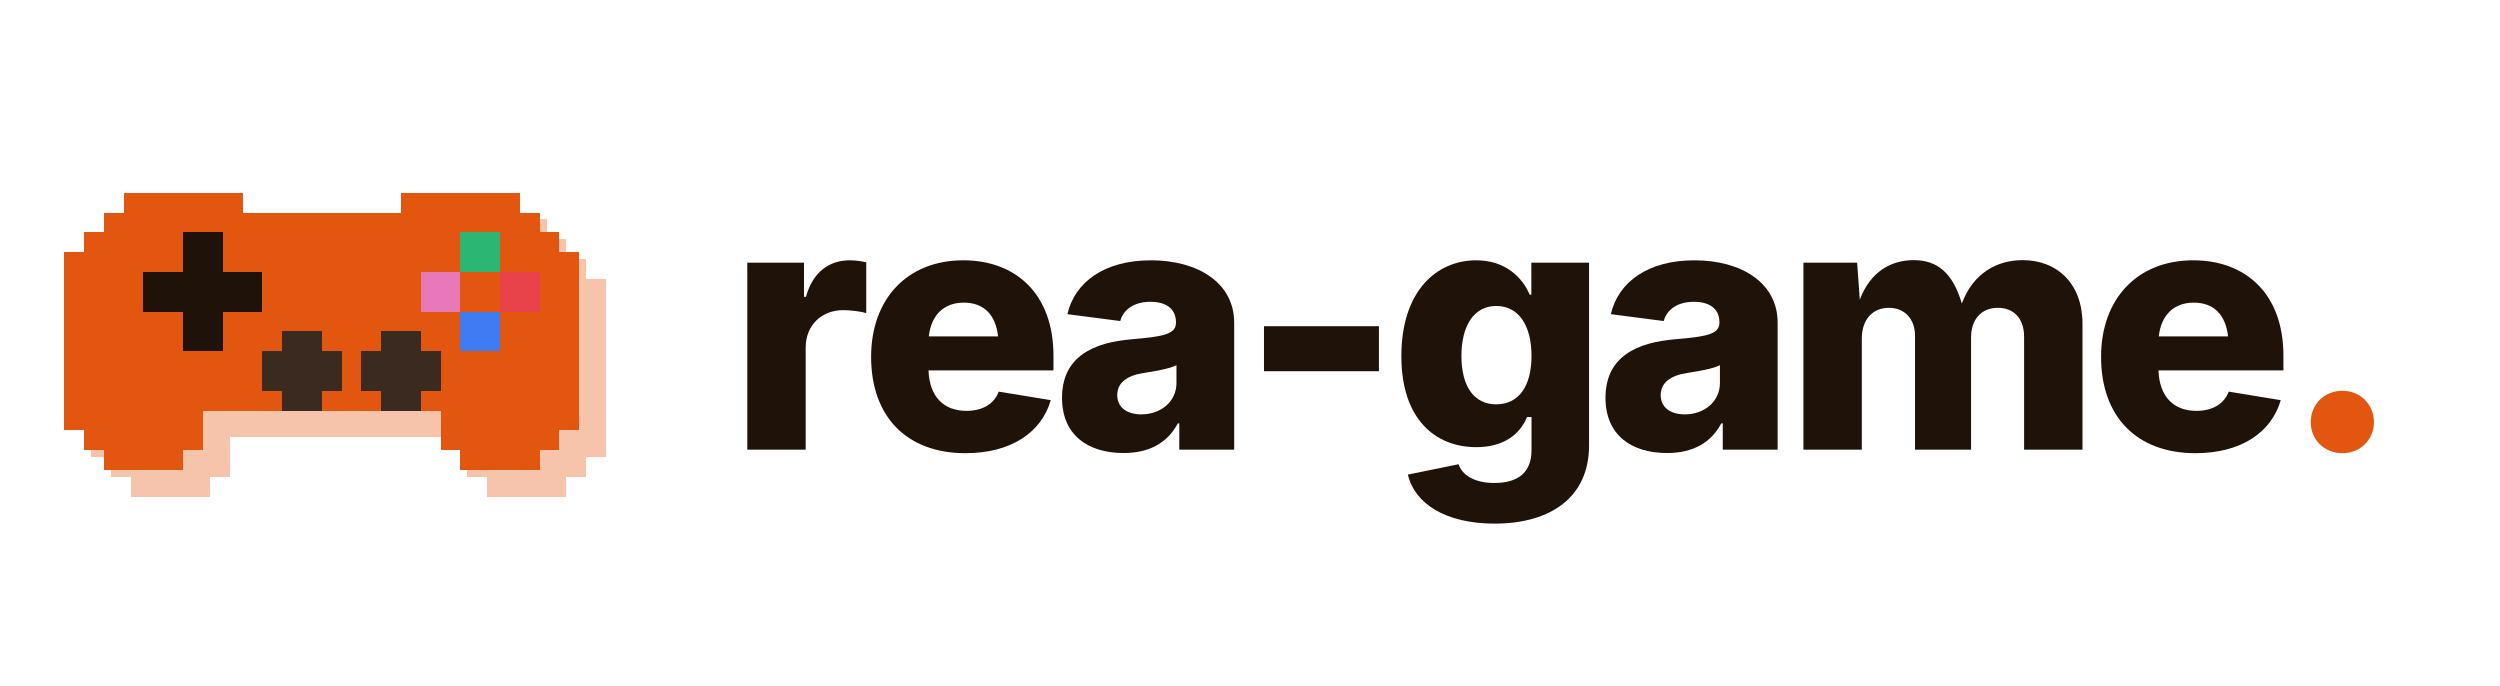
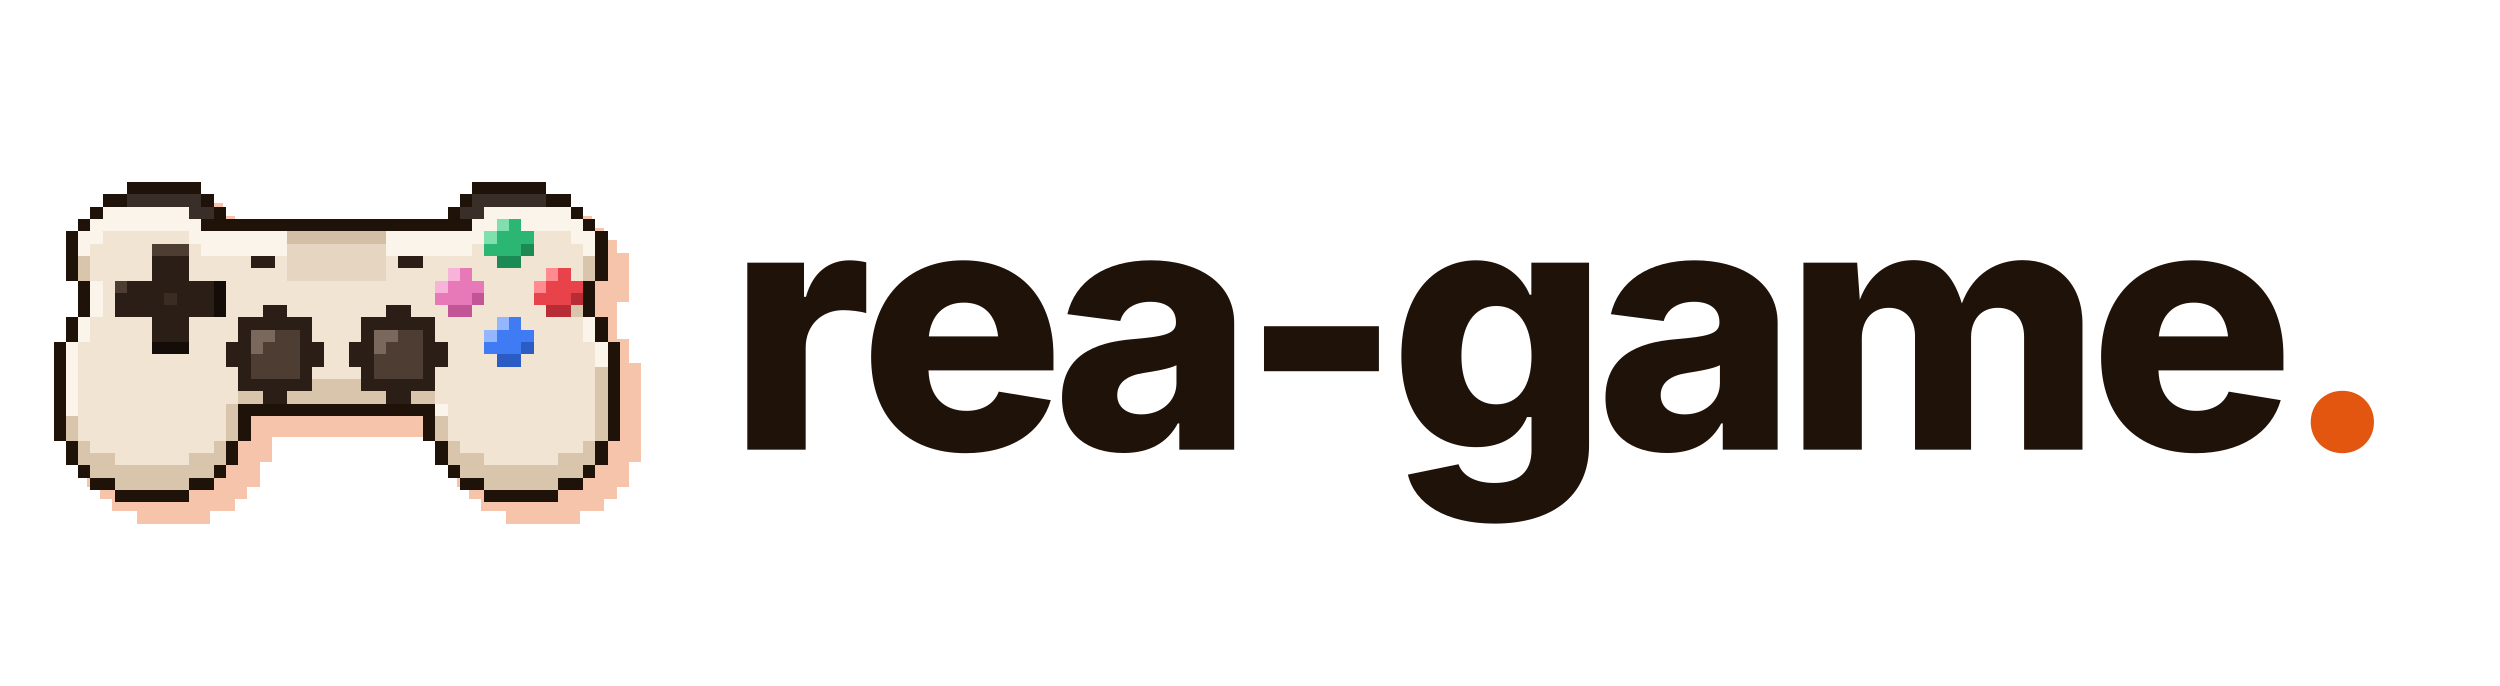
<svg xmlns="http://www.w3.org/2000/svg" viewBox="0 0 467 128" fill="none" role="img" aria-label="rea-game">
  <g fill="#E2560F" opacity="0.35" shape-rendering="crispEdges">
-     <rect x="28.1" y="41" width="22.2" height="3.7" />
-     <rect x="79.9" y="41" width="22.2" height="3.7" />
-     <rect x="24.4" y="44.7" width="81.4" height="3.7" />
-     <rect x="20.7" y="48.4" width="88.8" height="3.7" />
-     <rect x="17" y="52.1" width="96.2" height="3.7" />
-     <rect x="17" y="55.8" width="96.2" height="3.7" />
-     <rect x="17" y="59.5" width="96.2" height="3.7" />
-     <rect x="17" y="63.2" width="96.2" height="3.7" />
-     <rect x="17" y="66.9" width="96.2" height="3.7" />
-     <rect x="17" y="70.6" width="96.2" height="3.7" />
-     <rect x="17" y="74.3" width="96.2" height="3.7" />
-     <rect x="17" y="78" width="96.2" height="3.7" />
-     <rect x="17" y="81.7" width="25.9" height="3.7" />
-     <rect x="87.3" y="81.7" width="25.9" height="3.7" />
-     <rect x="20.7" y="85.4" width="22.2" height="3.7" />
-     <rect x="87.3" y="85.4" width="22.2" height="3.7" />
-     <rect x="24.4" y="89.1" width="14.8" height="3.7" />
-     <rect x="91" y="89.1" width="14.8" height="3.7" />
-   </g>
-   <g fill="#E2560F" shape-rendering="crispEdges">
-     <rect x="23.1" y="36" width="22.2" height="3.7" />
-     <rect x="74.9" y="36" width="22.2" height="3.7" />
-     <rect x="19.4" y="39.7" width="81.4" height="3.7" />
-     <rect x="15.7" y="43.4" width="18.5" height="3.7" />
-     <rect x="41.6" y="43.4" width="44.4" height="3.7" />
-     <rect x="93.4" y="43.4" width="11.1" height="3.7" />
-     <rect x="12" y="47.1" width="22.2" height="3.7" />
-     <rect x="41.6" y="47.1" width="44.4" height="3.7" />
-     <rect x="93.4" y="47.1" width="14.8" height="3.7" />
-     <rect x="12" y="50.8" width="14.8" height="3.7" />
-     <rect x="49" y="50.8" width="29.6" height="3.7" />
-     <rect x="86" y="50.8" width="7.4" height="3.7" />
-     <rect x="100.8" y="50.8" width="7.4" height="3.7" />
-     <rect x="12" y="54.5" width="14.8" height="3.7" />
-     <rect x="49" y="54.5" width="29.6" height="3.7" />
-     <rect x="86" y="54.5" width="7.4" height="3.7" />
-     <rect x="100.8" y="54.5" width="7.4" height="3.7" />
-     <rect x="12" y="58.2" width="22.2" height="3.7" />
-     <rect x="41.6" y="58.2" width="44.4" height="3.7" />
-     <rect x="93.4" y="58.2" width="14.8" height="3.7" />
-     <rect x="12" y="61.9" width="22.2" height="3.7" />
-     <rect x="41.6" y="61.9" width="11.1" height="3.7" />
-     <rect x="60.1" y="61.9" width="11.1" height="3.7" />
-     <rect x="78.6" y="61.9" width="7.4" height="3.7" />
-     <rect x="93.4" y="61.9" width="14.8" height="3.7" />
-     <rect x="12" y="65.6" width="37" height="3.7" />
-     <rect x="63.8" y="65.6" width="3.7" height="3.7" />
-     <rect x="82.3" y="65.6" width="25.9" height="3.7" />
-     <rect x="12" y="69.3" width="37" height="3.7" />
-     <rect x="63.8" y="69.3" width="3.7" height="3.7" />
-     <rect x="82.3" y="69.3" width="25.9" height="3.7" />
-     <rect x="12" y="73" width="40.7" height="3.7" />
-     <rect x="60.1" y="73" width="11.1" height="3.7" />
-     <rect x="78.6" y="73" width="29.6" height="3.7" />
-     <rect x="12" y="76.7" width="25.9" height="3.7" />
-     <rect x="82.3" y="76.7" width="25.9" height="3.7" />
-     <rect x="15.7" y="80.4" width="22.2" height="3.7" />
-     <rect x="82.3" y="80.4" width="22.2" height="3.7" />
-     <rect x="19.4" y="84.1" width="14.8" height="3.7" />
-     <rect x="86" y="84.1" width="14.8" height="3.7" />
+     <rect x="27.8" y="38" width="13.8" height="2.3" />
+     <rect x="92.2" y="38" width="13.8" height="2.3" />
+     <rect x="23.2" y="40.3" width="20.7" height="2.3" />
+     <rect x="89.9" y="40.3" width="20.7" height="2.3" />
+     <rect x="20.9" y="42.6" width="25.3" height="2.3" />
+     <rect x="87.6" y="42.6" width="25.3" height="2.3" />
+     <rect x="18.6" y="44.9" width="96.6" height="2.3" />
+     <rect x="16.3" y="47.2" width="101.2" height="2.3" />
+     <rect x="16.3" y="49.5" width="101.2" height="2.3" />
+     <rect x="16.3" y="51.8" width="101.2" height="2.3" />
+     <rect x="16.3" y="54.1" width="101.2" height="2.3" />
+     <rect x="18.6" y="56.4" width="96.6" height="2.3" />
+     <rect x="18.6" y="58.7" width="96.6" height="2.3" />
+     <rect x="18.6" y="61" width="96.6" height="2.3" />
+     <rect x="16.3" y="63.3" width="101.2" height="2.3" />
+     <rect x="16.3" y="65.6" width="101.2" height="2.3" />
+     <rect x="14" y="67.9" width="105.8" height="2.3" />
+     <rect x="14" y="70.2" width="105.8" height="2.3" />
+     <rect x="14" y="72.5" width="105.8" height="2.3" />
+     <rect x="14" y="74.8" width="105.8" height="2.3" />
+     <rect x="14" y="77.1" width="105.8" height="2.3" />
+     <rect x="14" y="79.4" width="105.8" height="2.3" />
+     <rect x="14" y="81.7" width="36.8" height="2.3" />
+     <rect x="83" y="81.7" width="36.8" height="2.3" />
+     <rect x="14" y="84" width="36.8" height="2.3" />
+     <rect x="83" y="84" width="36.8" height="2.3" />
+     <rect x="16.3" y="86.3" width="32.2" height="2.3" />
+     <rect x="85.3" y="86.3" width="32.2" height="2.3" />
+     <rect x="16.3" y="88.6" width="32.2" height="2.3" />
+     <rect x="85.3" y="88.6" width="32.2" height="2.3" />
+     <rect x="18.6" y="90.9" width="27.6" height="2.3" />
+     <rect x="87.6" y="90.9" width="27.6" height="2.3" />
+     <rect x="20.9" y="93.2" width="23" height="2.3" />
+     <rect x="89.9" y="93.2" width="23" height="2.3" />
+     <rect x="25.5" y="95.5" width="13.8" height="2.3" />
+     <rect x="94.5" y="95.5" width="13.8" height="2.3" />
  </g>
  <g fill="#1F1209" shape-rendering="crispEdges">
-     <rect x="34.2" y="43.4" width="7.4" height="3.7" />
-     <rect x="34.2" y="47.1" width="7.4" height="3.7" />
-     <rect x="26.8" y="50.8" width="22.2" height="3.7" />
-     <rect x="26.8" y="54.5" width="22.2" height="3.7" />
-     <rect x="34.2" y="58.2" width="7.4" height="3.7" />
-     <rect x="34.2" y="61.9" width="7.4" height="3.7" />
+     <rect x="23.8" y="34" width="13.8" height="2.3" />
+     <rect x="88.2" y="34" width="13.8" height="2.3" />
+     <rect x="19.2" y="36.3" width="4.6" height="2.3" />
+     <rect x="37.6" y="36.3" width="2.3" height="2.3" />
+     <rect x="85.9" y="36.3" width="2.3" height="2.3" />
+     <rect x="102" y="36.3" width="4.6" height="2.3" />
+     <rect x="16.9" y="38.6" width="2.3" height="2.3" />
+     <rect x="39.9" y="38.6" width="2.3" height="2.3" />
+     <rect x="83.6" y="38.6" width="2.3" height="2.3" />
+     <rect x="106.6" y="38.6" width="2.3" height="2.3" />
+     <rect x="14.6" y="40.9" width="2.3" height="2.3" />
+     <rect x="37.6" y="40.9" width="50.6" height="2.3" />
+     <rect x="108.9" y="40.9" width="2.3" height="2.3" />
+     <rect x="12.3" y="43.2" width="2.3" height="2.3" />
+     <rect x="111.2" y="43.2" width="2.3" height="2.3" />
+     <rect x="12.3" y="45.5" width="2.3" height="2.3" />
+     <rect x="111.2" y="45.5" width="2.3" height="2.3" />
+     <rect x="12.3" y="47.8" width="2.3" height="2.3" />
+     <rect x="111.2" y="47.8" width="2.3" height="2.3" />
+     <rect x="12.3" y="50.1" width="2.3" height="2.3" />
+     <rect x="111.2" y="50.1" width="2.3" height="2.3" />
+     <rect x="14.6" y="52.4" width="2.3" height="2.3" />
+     <rect x="108.9" y="52.4" width="2.3" height="2.3" />
+     <rect x="14.6" y="54.7" width="2.3" height="2.3" />
+     <rect x="108.9" y="54.7" width="2.3" height="2.3" />
+     <rect x="14.6" y="57" width="2.3" height="2.3" />
+     <rect x="108.9" y="57" width="2.3" height="2.3" />
+     <rect x="12.3" y="59.3" width="2.3" height="2.3" />
+     <rect x="111.2" y="59.3" width="2.3" height="2.3" />
+     <rect x="12.3" y="61.6" width="2.3" height="2.3" />
+     <rect x="111.2" y="61.6" width="2.3" height="2.3" />
+     <rect x="10" y="63.9" width="2.3" height="2.3" />
+     <rect x="113.5" y="63.9" width="2.3" height="2.3" />
+     <rect x="10" y="66.2" width="2.3" height="2.3" />
+     <rect x="113.5" y="66.2" width="2.3" height="2.3" />
+     <rect x="10" y="68.5" width="2.3" height="2.3" />
+     <rect x="113.5" y="68.5" width="2.3" height="2.3" />
+     <rect x="10" y="70.8" width="2.3" height="2.3" />
+     <rect x="113.5" y="70.8" width="2.3" height="2.3" />
+     <rect x="10" y="73.1" width="2.3" height="2.3" />
+     <rect x="113.5" y="73.1" width="2.3" height="2.3" />
+     <rect x="10" y="75.4" width="2.3" height="2.3" />
+     <rect x="44.5" y="75.4" width="36.8" height="2.3" />
+     <rect x="113.5" y="75.4" width="2.3" height="2.3" />
+     <rect x="10" y="77.7" width="2.3" height="2.3" />
+     <rect x="44.5" y="77.7" width="2.3" height="2.3" />
+     <rect x="79" y="77.7" width="2.3" height="2.3" />
+     <rect x="113.5" y="77.7" width="2.3" height="2.3" />
+     <rect x="10" y="80" width="2.3" height="2.3" />
+     <rect x="44.5" y="80" width="2.3" height="2.3" />
+     <rect x="79" y="80" width="2.3" height="2.3" />
+     <rect x="113.5" y="80" width="2.3" height="2.3" />
+     <rect x="12.3" y="82.3" width="2.3" height="2.3" />
+     <rect x="42.2" y="82.3" width="2.3" height="2.3" />
+     <rect x="81.3" y="82.3" width="2.3" height="2.3" />
+     <rect x="111.2" y="82.3" width="2.3" height="2.3" />
+     <rect x="12.3" y="84.6" width="2.3" height="2.3" />
+     <rect x="42.2" y="84.6" width="2.3" height="2.3" />
+     <rect x="81.3" y="84.6" width="2.3" height="2.3" />
+     <rect x="111.2" y="84.6" width="2.3" height="2.3" />
+     <rect x="14.6" y="86.9" width="2.3" height="2.3" />
+     <rect x="39.9" y="86.9" width="2.3" height="2.3" />
+     <rect x="83.6" y="86.9" width="2.3" height="2.3" />
+     <rect x="108.9" y="86.9" width="2.3" height="2.3" />
+     <rect x="16.9" y="89.2" width="4.6" height="2.3" />
+     <rect x="35.3" y="89.2" width="4.6" height="2.3" />
+     <rect x="85.9" y="89.2" width="4.6" height="2.3" />
+     <rect x="104.3" y="89.2" width="4.6" height="2.3" />
+     <rect x="21.5" y="91.5" width="13.8" height="2.3" />
+     <rect x="90.5" y="91.5" width="13.8" height="2.3" />
+   </g>
+   <g fill="#3A2E28" shape-rendering="crispEdges">
+     <rect x="23.8" y="36.3" width="13.8" height="2.3" />
+     <rect x="88.2" y="36.3" width="13.8" height="2.3" />
+     <rect x="35.3" y="38.6" width="4.6" height="2.3" />
+     <rect x="85.9" y="38.6" width="4.6" height="2.3" />
+   </g>
+   <g fill="#FBF4EA" shape-rendering="crispEdges">
+     <rect x="19.2" y="38.6" width="16.1" height="2.3" />
+     <rect x="90.5" y="38.6" width="16.1" height="2.3" />
+     <rect x="16.9" y="40.9" width="20.7" height="2.3" />
+     <rect x="88.2" y="40.9" width="4.6" height="2.3" />
+     <rect x="97.4" y="40.9" width="11.5" height="2.3" />
+     <rect x="14.6" y="43.2" width="4.6" height="2.3" />
+     <rect x="35.3" y="43.2" width="18.4" height="2.3" />
+     <rect x="72.1" y="43.2" width="18.4" height="2.3" />
+     <rect x="106.6" y="43.2" width="4.6" height="2.3" />
+     <rect x="14.6" y="45.5" width="2.3" height="2.3" />
+     <rect x="37.6" y="45.5" width="16.1" height="2.3" />
+     <rect x="72.1" y="45.5" width="16.1" height="2.3" />
+     <rect x="108.9" y="45.5" width="2.3" height="2.3" />
+     <rect x="16.9" y="52.4" width="2.3" height="2.3" />
+     <rect x="16.9" y="54.7" width="2.3" height="2.3" />
+     <rect x="16.9" y="57" width="2.3" height="2.3" />
+     <rect x="14.6" y="59.3" width="2.3" height="2.3" />
+     <rect x="108.9" y="59.3" width="2.3" height="2.3" />
+     <rect x="14.6" y="61.6" width="2.3" height="2.3" />
+     <rect x="108.9" y="61.6" width="2.3" height="2.3" />
+     <rect x="12.3" y="63.9" width="2.3" height="2.3" />
+     <rect x="111.2" y="63.9" width="2.3" height="2.3" />
+     <rect x="12.3" y="66.2" width="2.3" height="2.3" />
+     <rect x="111.2" y="66.2" width="2.3" height="2.3" />
+     <rect x="12.3" y="68.5" width="2.3" height="2.3" />
+     <rect x="12.3" y="70.8" width="2.3" height="2.3" />
+     <rect x="12.3" y="73.1" width="2.3" height="2.3" />
+     <rect x="12.3" y="75.4" width="2.3" height="2.3" />
+     <rect x="81.3" y="75.4" width="2.3" height="2.3" />
+   </g>
+   <g fill="#7FE0AE" shape-rendering="crispEdges">
+     <rect x="92.8" y="40.9" width="2.3" height="2.3" />
+     <rect x="90.5" y="43.2" width="2.3" height="2.3" />
  </g>
  <g fill="#2BB673" shape-rendering="crispEdges">
-     <rect x="86" y="43.4" width="7.4" height="3.7" />
-     <rect x="86" y="47.1" width="7.4" height="3.7" />
+     <rect x="95.1" y="40.9" width="2.3" height="2.3" />
+     <rect x="92.8" y="43.2" width="6.9" height="2.3" />
+     <rect x="90.5" y="45.5" width="6.9" height="2.3" />
+   </g>
+   <g fill="#F1E4D2" shape-rendering="crispEdges">
+     <rect x="19.2" y="43.2" width="16.1" height="2.3" />
+     <rect x="99.7" y="43.2" width="6.9" height="2.3" />
+     <rect x="16.9" y="45.5" width="11.5" height="2.3" />
+     <rect x="35.3" y="45.5" width="2.3" height="2.3" />
+     <rect x="88.2" y="45.5" width="2.3" height="2.3" />
+     <rect x="99.7" y="45.5" width="9.2" height="2.3" />
+     <rect x="16.9" y="47.8" width="11.5" height="2.3" />
+     <rect x="35.3" y="47.8" width="11.5" height="2.3" />
+     <rect x="51.4" y="47.8" width="2.3" height="2.3" />
+     <rect x="72.1" y="47.8" width="2.3" height="2.3" />
+     <rect x="79" y="47.8" width="13.8" height="2.3" />
+     <rect x="97.4" y="47.8" width="11.5" height="2.3" />
+     <rect x="16.9" y="50.1" width="11.5" height="2.3" />
+     <rect x="35.3" y="50.1" width="18.4" height="2.3" />
+     <rect x="72.1" y="50.1" width="11.5" height="2.3" />
+     <rect x="88.2" y="50.1" width="13.8" height="2.3" />
+     <rect x="106.6" y="50.1" width="2.3" height="2.3" />
+     <rect x="19.2" y="52.4" width="2.3" height="2.3" />
+     <rect x="42.2" y="52.4" width="39.1" height="2.3" />
+     <rect x="90.5" y="52.4" width="9.2" height="2.3" />
+     <rect x="19.2" y="54.7" width="2.3" height="2.3" />
+     <rect x="42.2" y="54.7" width="39.1" height="2.3" />
+     <rect x="90.5" y="54.7" width="9.2" height="2.3" />
+     <rect x="19.2" y="57" width="2.3" height="2.3" />
+     <rect x="42.2" y="57" width="6.9" height="2.3" />
+     <rect x="53.7" y="57" width="18.4" height="2.3" />
+     <rect x="76.7" y="57" width="6.9" height="2.3" />
+     <rect x="88.2" y="57" width="13.8" height="2.3" />
+     <rect x="16.9" y="59.3" width="11.5" height="2.3" />
+     <rect x="35.3" y="59.3" width="9.2" height="2.3" />
+     <rect x="58.3" y="59.3" width="9.2" height="2.3" />
+     <rect x="81.3" y="59.3" width="11.5" height="2.3" />
+     <rect x="97.4" y="59.3" width="11.5" height="2.3" />
+     <rect x="16.9" y="61.6" width="11.5" height="2.3" />
+     <rect x="35.3" y="61.6" width="9.2" height="2.3" />
+     <rect x="58.3" y="61.6" width="9.2" height="2.3" />
+     <rect x="81.3" y="61.6" width="9.2" height="2.3" />
+     <rect x="99.7" y="61.6" width="9.2" height="2.3" />
+     <rect x="14.6" y="63.9" width="13.8" height="2.3" />
+     <rect x="35.3" y="63.9" width="6.9" height="2.3" />
+     <rect x="60.6" y="63.9" width="4.6" height="2.3" />
+     <rect x="83.6" y="63.9" width="6.9" height="2.3" />
+     <rect x="99.7" y="63.9" width="11.5" height="2.3" />
+     <rect x="14.6" y="66.2" width="27.6" height="2.3" />
+     <rect x="60.6" y="66.2" width="4.6" height="2.3" />
+     <rect x="83.6" y="66.2" width="9.2" height="2.3" />
+     <rect x="97.4" y="66.2" width="13.8" height="2.3" />
+     <rect x="14.6" y="68.5" width="29.9" height="2.3" />
+     <rect x="58.3" y="68.5" width="9.2" height="2.3" />
+     <rect x="81.3" y="68.5" width="29.9" height="2.3" />
+     <rect x="14.6" y="70.8" width="29.9" height="2.3" />
+     <rect x="81.3" y="70.8" width="29.9" height="2.3" />
+     <rect x="14.6" y="73.1" width="29.9" height="2.3" />
+     <rect x="81.3" y="73.1" width="29.9" height="2.3" />
+     <rect x="14.6" y="75.4" width="27.6" height="2.3" />
+     <rect x="83.6" y="75.4" width="27.6" height="2.3" />
+     <rect x="14.6" y="77.7" width="27.6" height="2.3" />
+     <rect x="83.6" y="77.7" width="27.6" height="2.3" />
+     <rect x="14.6" y="80" width="27.6" height="2.3" />
+     <rect x="83.6" y="80" width="27.6" height="2.3" />
+     <rect x="16.9" y="82.3" width="23" height="2.3" />
+     <rect x="85.9" y="82.3" width="23" height="2.3" />
+     <rect x="21.5" y="84.6" width="13.8" height="2.3" />
+     <rect x="90.5" y="84.6" width="13.8" height="2.3" />
+   </g>
+   <g fill="#D3BFA5" shape-rendering="crispEdges">
+     <rect x="53.7" y="43.2" width="18.4" height="2.3" />
+   </g>
+   <g fill="#4D3D33" shape-rendering="crispEdges">
+     <rect x="28.4" y="45.5" width="6.9" height="2.3" />
+     <rect x="21.5" y="52.4" width="2.3" height="2.3" />
+     <rect x="51.4" y="61.6" width="4.6" height="2.3" />
+     <rect x="74.4" y="61.6" width="4.6" height="2.3" />
+     <rect x="49.1" y="63.9" width="6.9" height="2.3" />
+     <rect x="72.1" y="63.9" width="6.9" height="2.3" />
+     <rect x="46.8" y="66.2" width="9.2" height="2.3" />
+     <rect x="69.8" y="66.2" width="9.2" height="2.3" />
+     <rect x="46.8" y="68.5" width="9.2" height="2.3" />
+     <rect x="69.8" y="68.5" width="9.2" height="2.3" />
+   </g>
+   <g fill="#E6D6C1" shape-rendering="crispEdges">
+     <rect x="53.7" y="45.5" width="18.4" height="2.3" />
+     <rect x="53.7" y="47.8" width="18.4" height="2.3" />
+     <rect x="53.7" y="50.1" width="18.4" height="2.3" />
+   </g>
+   <g fill="#1C8A55" shape-rendering="crispEdges">
+     <rect x="97.4" y="45.5" width="2.3" height="2.3" />
+     <rect x="92.8" y="47.8" width="4.6" height="2.3" />
+   </g>
+   <g fill="#D9C5AC" shape-rendering="crispEdges">
+     <rect x="14.6" y="47.8" width="2.3" height="2.3" />
+     <rect x="108.9" y="47.8" width="2.3" height="2.3" />
+     <rect x="14.6" y="50.1" width="2.3" height="2.3" />
+     <rect x="108.9" y="50.1" width="2.3" height="2.3" />
+     <rect x="106.6" y="57" width="2.3" height="2.3" />
+     <rect x="111.2" y="68.5" width="2.3" height="2.3" />
+     <rect x="58.3" y="70.8" width="9.2" height="2.3" />
+     <rect x="111.2" y="70.8" width="2.3" height="2.3" />
+     <rect x="44.5" y="73.1" width="4.6" height="2.3" />
+     <rect x="53.7" y="73.1" width="18.4" height="2.3" />
+     <rect x="76.7" y="73.1" width="4.6" height="2.3" />
+     <rect x="111.2" y="73.1" width="2.3" height="2.3" />
+     <rect x="42.2" y="75.4" width="2.3" height="2.3" />
+     <rect x="111.2" y="75.4" width="2.3" height="2.3" />
+     <rect x="12.3" y="77.7" width="2.3" height="2.3" />
+     <rect x="42.2" y="77.7" width="2.3" height="2.3" />
+     <rect x="81.3" y="77.7" width="2.3" height="2.3" />
+     <rect x="111.2" y="77.7" width="2.3" height="2.3" />
+     <rect x="12.3" y="80" width="2.3" height="2.3" />
+     <rect x="42.2" y="80" width="2.3" height="2.3" />
+     <rect x="81.3" y="80" width="2.3" height="2.3" />
+     <rect x="111.2" y="80" width="2.3" height="2.3" />
+     <rect x="14.6" y="82.3" width="2.3" height="2.3" />
+     <rect x="39.9" y="82.3" width="2.3" height="2.3" />
+     <rect x="83.6" y="82.3" width="2.3" height="2.3" />
+     <rect x="108.9" y="82.3" width="2.3" height="2.3" />
+     <rect x="14.6" y="84.6" width="6.9" height="2.3" />
+     <rect x="35.3" y="84.6" width="6.9" height="2.3" />
+     <rect x="83.6" y="84.6" width="6.9" height="2.3" />
+     <rect x="104.3" y="84.6" width="6.9" height="2.3" />
+     <rect x="16.9" y="86.9" width="23" height="2.3" />
+     <rect x="85.9" y="86.9" width="23" height="2.3" />
+     <rect x="21.5" y="89.2" width="13.8" height="2.3" />
+     <rect x="90.5" y="89.2" width="13.8" height="2.3" />
+   </g>
+   <g fill="#2A1E16" shape-rendering="crispEdges">
+     <rect x="28.4" y="47.8" width="6.9" height="2.3" />
+     <rect x="46.8" y="47.8" width="4.6" height="2.3" />
+     <rect x="74.4" y="47.8" width="4.6" height="2.3" />
+     <rect x="28.4" y="50.1" width="6.9" height="2.3" />
+     <rect x="23.8" y="52.4" width="16.1" height="2.3" />
+     <rect x="21.5" y="54.7" width="9.2" height="2.3" />
+     <rect x="33" y="54.7" width="6.9" height="2.3" />
+     <rect x="21.5" y="57" width="18.4" height="2.3" />
+     <rect x="49.1" y="57" width="4.6" height="2.3" />
+     <rect x="72.1" y="57" width="4.6" height="2.3" />
+     <rect x="28.4" y="59.3" width="6.9" height="2.3" />
+     <rect x="44.5" y="59.3" width="13.8" height="2.3" />
+     <rect x="67.5" y="59.3" width="13.8" height="2.3" />
+     <rect x="28.4" y="61.6" width="6.9" height="2.3" />
+     <rect x="44.5" y="61.6" width="2.3" height="2.3" />
+     <rect x="56" y="61.6" width="2.3" height="2.3" />
+     <rect x="67.5" y="61.6" width="2.3" height="2.3" />
+     <rect x="79" y="61.6" width="2.3" height="2.3" />
+     <rect x="42.2" y="63.9" width="4.6" height="2.3" />
+     <rect x="56" y="63.9" width="4.6" height="2.3" />
+     <rect x="65.2" y="63.9" width="4.6" height="2.3" />
+     <rect x="79" y="63.9" width="4.6" height="2.3" />
+     <rect x="42.2" y="66.2" width="4.6" height="2.3" />
+     <rect x="56" y="66.2" width="4.6" height="2.3" />
+     <rect x="65.2" y="66.2" width="4.6" height="2.3" />
+     <rect x="79" y="66.2" width="4.6" height="2.3" />
+     <rect x="44.5" y="68.5" width="2.3" height="2.3" />
+     <rect x="56" y="68.5" width="2.3" height="2.3" />
+     <rect x="67.5" y="68.5" width="2.3" height="2.3" />
+     <rect x="79" y="68.5" width="2.3" height="2.3" />
+     <rect x="44.5" y="70.8" width="13.8" height="2.3" />
+     <rect x="67.5" y="70.8" width="13.8" height="2.3" />
+     <rect x="49.1" y="73.1" width="4.6" height="2.3" />
+     <rect x="72.1" y="73.1" width="4.6" height="2.3" />
+   </g>
+   <g fill="#F7B3DA" shape-rendering="crispEdges">
+     <rect x="83.6" y="50.1" width="2.3" height="2.3" />
+     <rect x="81.3" y="52.4" width="2.3" height="2.3" />
  </g>
  <g fill="#E879B9" shape-rendering="crispEdges">
-     <rect x="78.6" y="50.8" width="7.4" height="3.7" />
-     <rect x="78.6" y="54.5" width="7.4" height="3.7" />
+     <rect x="85.9" y="50.1" width="2.3" height="2.3" />
+     <rect x="83.6" y="52.4" width="6.9" height="2.3" />
+     <rect x="81.3" y="54.7" width="6.9" height="2.3" />
+   </g>
+   <g fill="#FF8A8F" shape-rendering="crispEdges">
+     <rect x="102" y="50.1" width="2.3" height="2.3" />
+     <rect x="99.7" y="52.4" width="2.3" height="2.3" />
  </g>
  <g fill="#E8434B" shape-rendering="crispEdges">
-     <rect x="93.4" y="50.8" width="7.4" height="3.7" />
-     <rect x="93.4" y="54.5" width="7.4" height="3.7" />
+     <rect x="104.3" y="50.1" width="2.3" height="2.3" />
+     <rect x="102" y="52.4" width="6.9" height="2.3" />
+     <rect x="99.7" y="54.7" width="6.9" height="2.3" />
+   </g>
+   <g fill="#140C08" shape-rendering="crispEdges">
+     <rect x="39.9" y="52.4" width="2.3" height="2.3" />
+     <rect x="39.9" y="54.7" width="2.3" height="2.3" />
+     <rect x="39.9" y="57" width="2.3" height="2.3" />
+     <rect x="28.4" y="63.9" width="6.9" height="2.3" />
+   </g>
+   <g fill="#3A2C23" shape-rendering="crispEdges">
+     <rect x="30.7" y="54.7" width="2.3" height="2.3" />
+   </g>
+   <g fill="#C25596" shape-rendering="crispEdges">
+     <rect x="88.2" y="54.7" width="2.3" height="2.3" />
+     <rect x="83.6" y="57" width="4.6" height="2.3" />
+   </g>
+   <g fill="#B82D35" shape-rendering="crispEdges">
+     <rect x="106.6" y="54.7" width="2.3" height="2.3" />
+     <rect x="102" y="57" width="4.6" height="2.3" />
+   </g>
+   <g fill="#93B6FF" shape-rendering="crispEdges">
+     <rect x="92.8" y="59.3" width="2.3" height="2.3" />
+     <rect x="90.5" y="61.6" width="2.3" height="2.3" />
  </g>
  <g fill="#3F7BF2" shape-rendering="crispEdges">
-     <rect x="86" y="58.2" width="7.4" height="3.7" />
-     <rect x="86" y="61.9" width="7.4" height="3.7" />
-   </g>
-   <g fill="#3A2A20" shape-rendering="crispEdges">
-     <rect x="52.7" y="61.9" width="7.4" height="3.7" />
-     <rect x="71.2" y="61.9" width="7.4" height="3.7" />
-     <rect x="49" y="65.6" width="14.8" height="3.7" />
-     <rect x="67.5" y="65.6" width="14.8" height="3.7" />
-     <rect x="49" y="69.3" width="14.8" height="3.7" />
-     <rect x="67.5" y="69.3" width="14.8" height="3.7" />
-     <rect x="52.7" y="73" width="7.4" height="3.7" />
-     <rect x="71.2" y="73" width="7.4" height="3.7" />
+     <rect x="95.1" y="59.3" width="2.3" height="2.3" />
+     <rect x="92.8" y="61.6" width="6.9" height="2.3" />
+     <rect x="90.5" y="63.9" width="6.9" height="2.3" />
+   </g>
+   <g fill="#7A685C" shape-rendering="crispEdges">
+     <rect x="46.8" y="61.6" width="4.6" height="2.3" />
+     <rect x="69.8" y="61.6" width="4.6" height="2.3" />
+     <rect x="46.8" y="63.9" width="2.3" height="2.3" />
+     <rect x="69.8" y="63.9" width="2.3" height="2.3" />
+   </g>
+   <g fill="#2B5BC4" shape-rendering="crispEdges">
+     <rect x="97.4" y="63.9" width="2.3" height="2.3" />
+     <rect x="92.8" y="66.2" width="4.6" height="2.3" />
  </g>
  <g fill="#1F1209">
    <path d="M139.594 84.0H150.5V64.938C150.5 60.75 153.469 57.938 157.5 57.938C158.812 57.938 160.781 58.156 161.812 58.5V49.0C160.906 48.781 159.75 48.625 158.719 48.625C154.875 48.625 151.812 50.844 150.562 55.438H150.188V49.062H139.594Z" />
    <path d="M180.35 84.656C188.819 84.656 194.537 80.812 196.287 74.75L186.569 73.156C185.694 75.5 183.475 76.75 180.537 76.75C176.412 76.75 173.631 74.25 173.444 69.188H196.787V66.438C196.787 54.906 189.756 48.625 179.944 48.625C169.444 48.625 162.725 55.875 162.725 66.656C162.725 77.844 169.381 84.656 180.35 84.656ZM173.506 62.844C173.912 59.0 176.194 56.531 180.037 56.531C183.85 56.531 186.006 58.875 186.444 62.844Z" />
    <path d="M209.887 84.625C214.731 84.625 218.106 82.688 220.012 79.094H220.294V84.0H230.544V60.281C230.544 52.781 223.7 48.625 215.012 48.625C206.262 48.625 200.762 52.719 199.387 58.688L209.262 59.969C209.856 57.781 211.887 56.375 214.919 56.375C217.887 56.375 219.669 57.75 219.669 60.156V60.281C219.669 62.438 217.294 62.875 211.387 63.375C204.325 63.969 198.387 66.562 198.387 74.312C198.387 81.219 203.169 84.625 209.887 84.625ZM213.2 77.406C210.575 77.406 208.7 76.156 208.7 73.812C208.7 71.5 210.512 70.125 213.731 69.656C215.762 69.344 218.512 68.875 219.762 68.219V71.562C219.762 75.0 216.856 77.406 213.2 77.406Z" />
    <path d="M257.581 60.938H236.112V69.344H257.581Z" />
    <path d="M279.212 97.812C289.65 97.812 296.837 92.875 296.837 83.219V49.062H286.056V55.062H285.744C284.431 51.906 281.275 48.625 275.744 48.625C268.4 48.625 261.775 54.312 261.775 66.531C261.775 78.312 268.119 83.531 275.775 83.531C280.962 83.531 283.962 81.062 285.244 77.906H286.087V84.094C286.087 88.25 283.587 90.219 279.15 90.219C275.244 90.219 273.087 88.625 272.462 86.719L262.994 88.656C264.275 94.125 270.087 97.812 279.212 97.812ZM279.494 75.531C275.306 75.531 272.994 72.125 272.994 66.5C272.994 60.875 275.306 57.156 279.494 57.156C283.681 57.156 286.087 60.781 286.087 66.5C286.087 72.156 283.681 75.531 279.494 75.531Z" />
    <path d="M311.406 84.625C316.25 84.625 319.625 82.688 321.531 79.094H321.812V84.0H332.062V60.281C332.062 52.781 325.219 48.625 316.531 48.625C307.781 48.625 302.281 52.719 300.906 58.688L310.781 59.969C311.375 57.781 313.406 56.375 316.438 56.375C319.406 56.375 321.188 57.75 321.188 60.156V60.281C321.188 62.438 318.812 62.875 312.906 63.375C305.844 63.969 299.906 66.562 299.906 74.312C299.906 81.219 304.688 84.625 311.406 84.625ZM314.719 77.406C312.094 77.406 310.219 76.156 310.219 73.812C310.219 71.5 312.031 70.125 315.25 69.656C317.281 69.344 320.031 68.875 321.281 68.219V71.562C321.281 75.0 318.375 77.406 314.719 77.406Z" />
    <path d="M336.881 84.0H347.788V63.25C347.788 59.594 349.881 57.5 352.85 57.5C355.756 57.5 357.725 59.531 357.725 62.75V84.0H368.194V63.031C368.194 59.688 370.1 57.5 373.194 57.5C376.069 57.5 378.1 59.375 378.1 62.906V84.0H389.006V60.438C389.006 53.062 384.35 48.594 377.819 48.594C373.1 48.594 368.6 50.969 366.475 56.688C364.756 50.969 361.913 48.594 357.475 48.594C353.256 48.594 349.35 50.75 347.413 56.0L346.913 49.062H336.881Z" />
    <path d="M410.106 84.656C418.575 84.656 424.294 80.812 426.044 74.75L416.325 73.156C415.45 75.5 413.231 76.75 410.294 76.75C406.169 76.75 403.388 74.25 403.2 69.188H426.544V66.438C426.544 54.906 419.513 48.625 409.7 48.625C399.2 48.625 392.481 55.875 392.481 66.656C392.481 77.844 399.138 84.656 410.106 84.656ZM403.263 62.844C403.669 59.0 405.95 56.531 409.794 56.531C413.606 56.531 415.763 58.875 416.2 62.844Z" />
  </g>
  <g fill="#E2560F">
    <path d="M437.55 84.656C440.894 84.656 443.456 82.156 443.456 78.844C443.456 75.531 440.894 73.0 437.55 73.0C434.206 73.0 431.644 75.531 431.644 78.844C431.644 82.156 434.206 84.656 437.55 84.656Z" />
  </g>
</svg>
